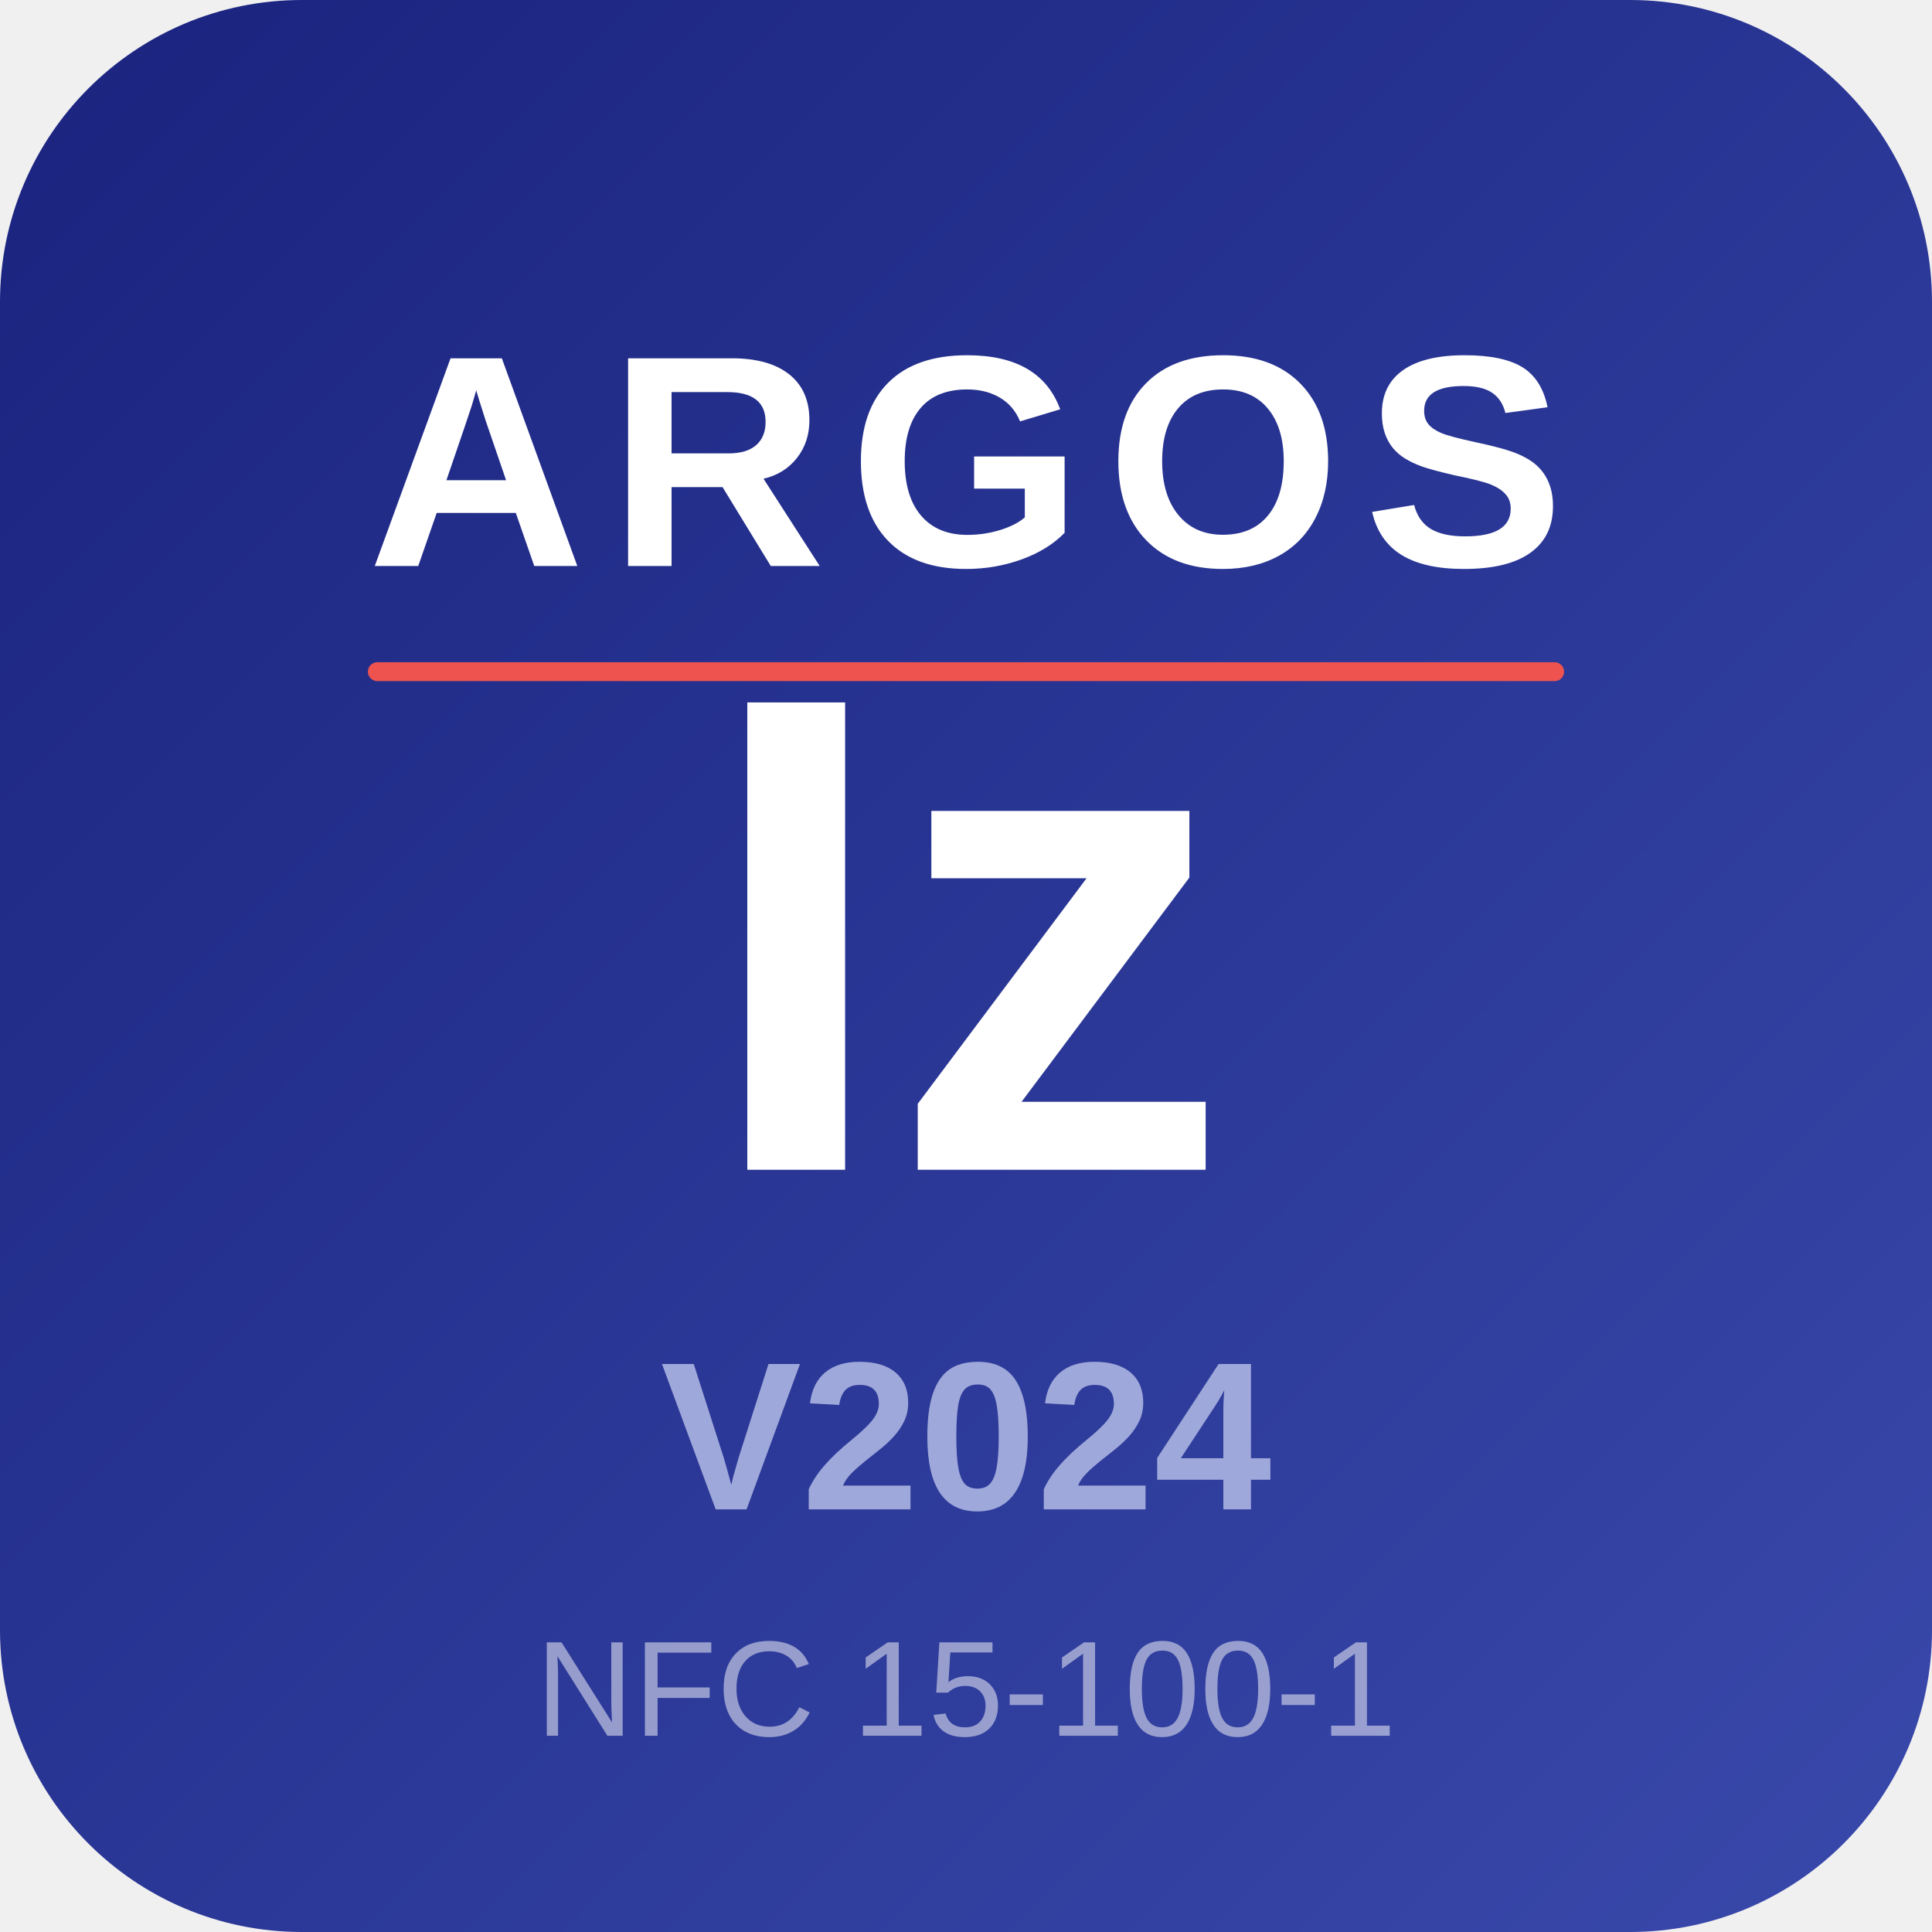
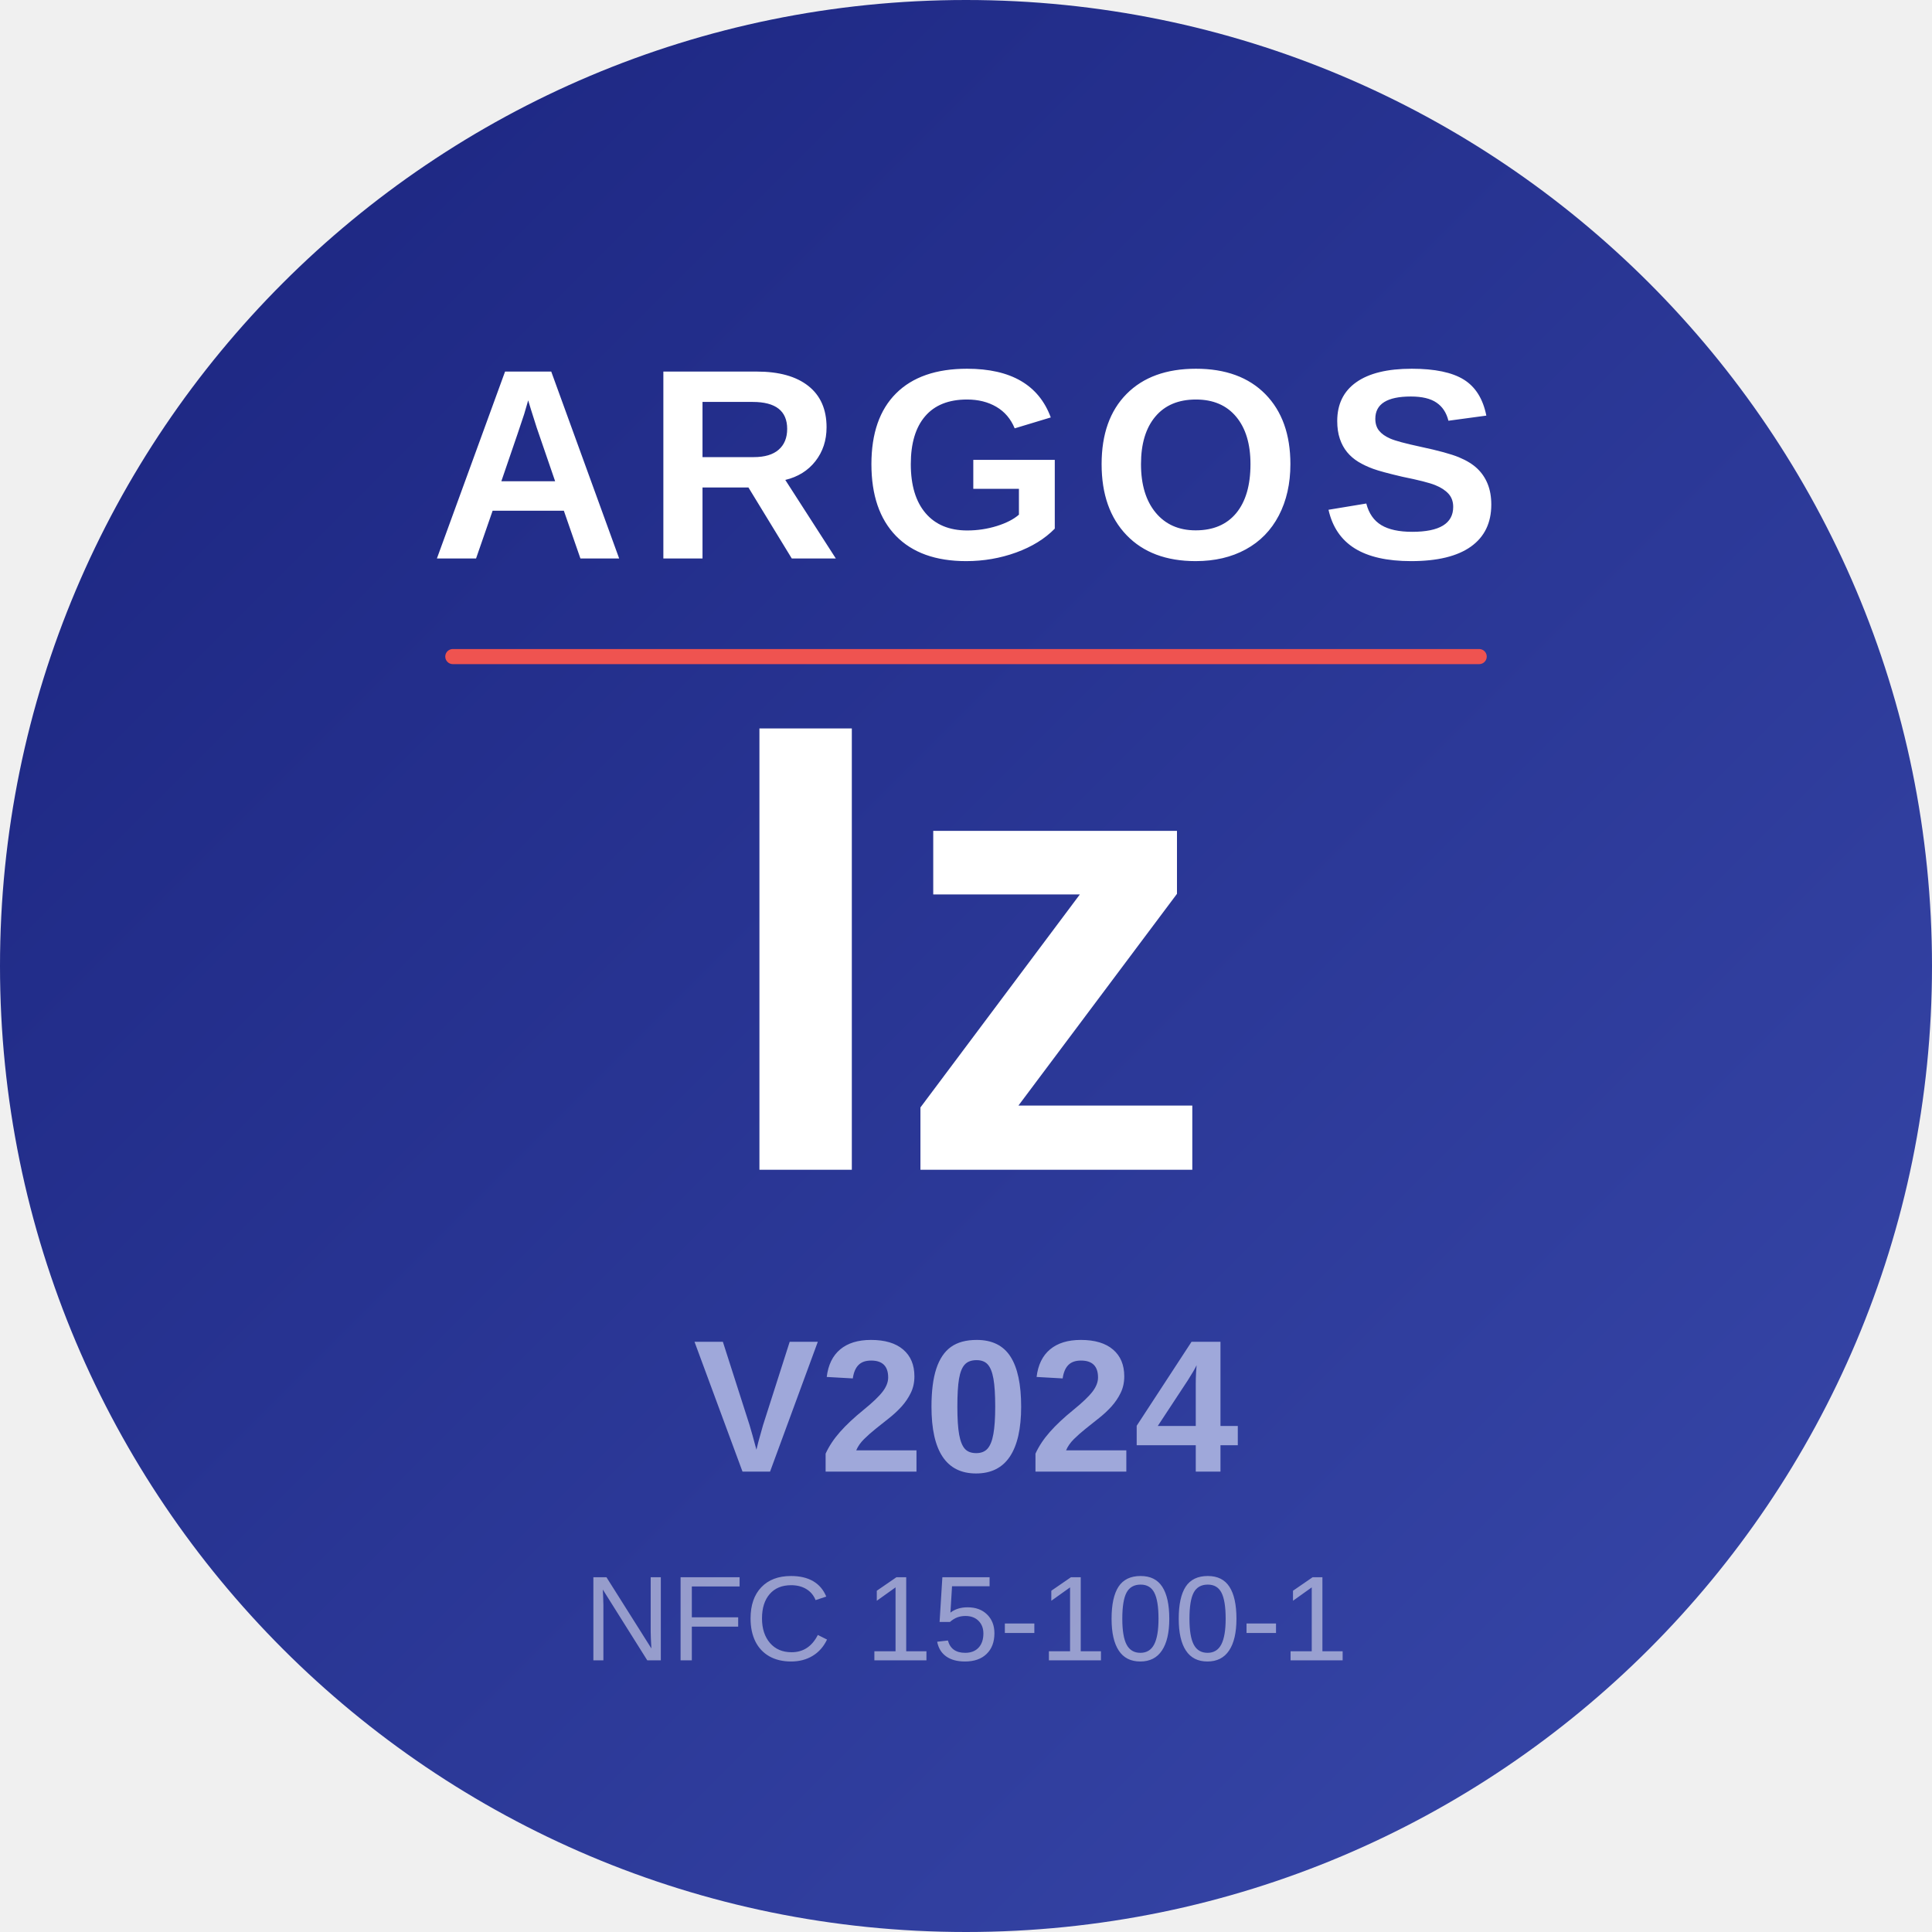
<svg xmlns="http://www.w3.org/2000/svg" viewBox="0 0 512 512">
  <defs>
    <linearGradient id="bg" x1="0" y1="0" x2="1" y2="1">
      <stop offset="0%" stop-color="#1a237e" />
      <stop offset="100%" stop-color="#3949ab" />
    </linearGradient>
  </defs>
-   <rect width="512" height="512" rx="80" fill="url(#bg)" />
-   <text x="256" y="150" text-anchor="middle" font-family="Arial,sans-serif" font-size="80" font-weight="800" fill="#fff" letter-spacing="6">ARGOS</text>
-   <line x1="100" y1="178" x2="412" y2="178" stroke="#ef5350" stroke-width="5" stroke-linecap="round" />
-   <text x="256" y="310" text-anchor="middle" font-family="Arial,sans-serif" font-size="180" font-weight="700" fill="#fff">Iz</text>
-   <text x="256" y="400" text-anchor="middle" font-family="Arial,sans-serif" font-size="56" font-weight="600" fill="#9fa8da">V2024</text>
-   <text x="256" y="460" text-anchor="middle" font-family="Arial,sans-serif" font-size="36" fill="rgba(255,255,255,0.5)">NFC 15-100-1</text>
+   <circle cx="256" cy="256" r="256" fill="url(#bg)" />
+   <text x="256" y="148" text-anchor="middle" font-family="Arial,sans-serif" font-size="72" font-weight="800" fill="#fff" letter-spacing="5">ARGOS</text>
+   <line x1="120" y1="174" x2="392" y2="174" stroke="#ef5350" stroke-width="4" stroke-linecap="round" />
+   <text x="256" y="310" text-anchor="middle" font-family="Arial,sans-serif" font-size="170" font-weight="700" fill="#fff">Iz</text>
+   <text x="256" y="390" text-anchor="middle" font-family="Arial,sans-serif" font-size="50" font-weight="600" fill="#9fa8da">V2024</text>
+   <text x="256" y="440" text-anchor="middle" font-family="Arial,sans-serif" font-size="32" fill="rgba(255,255,255,0.5)">NFC 15-100-1</text>
</svg>
